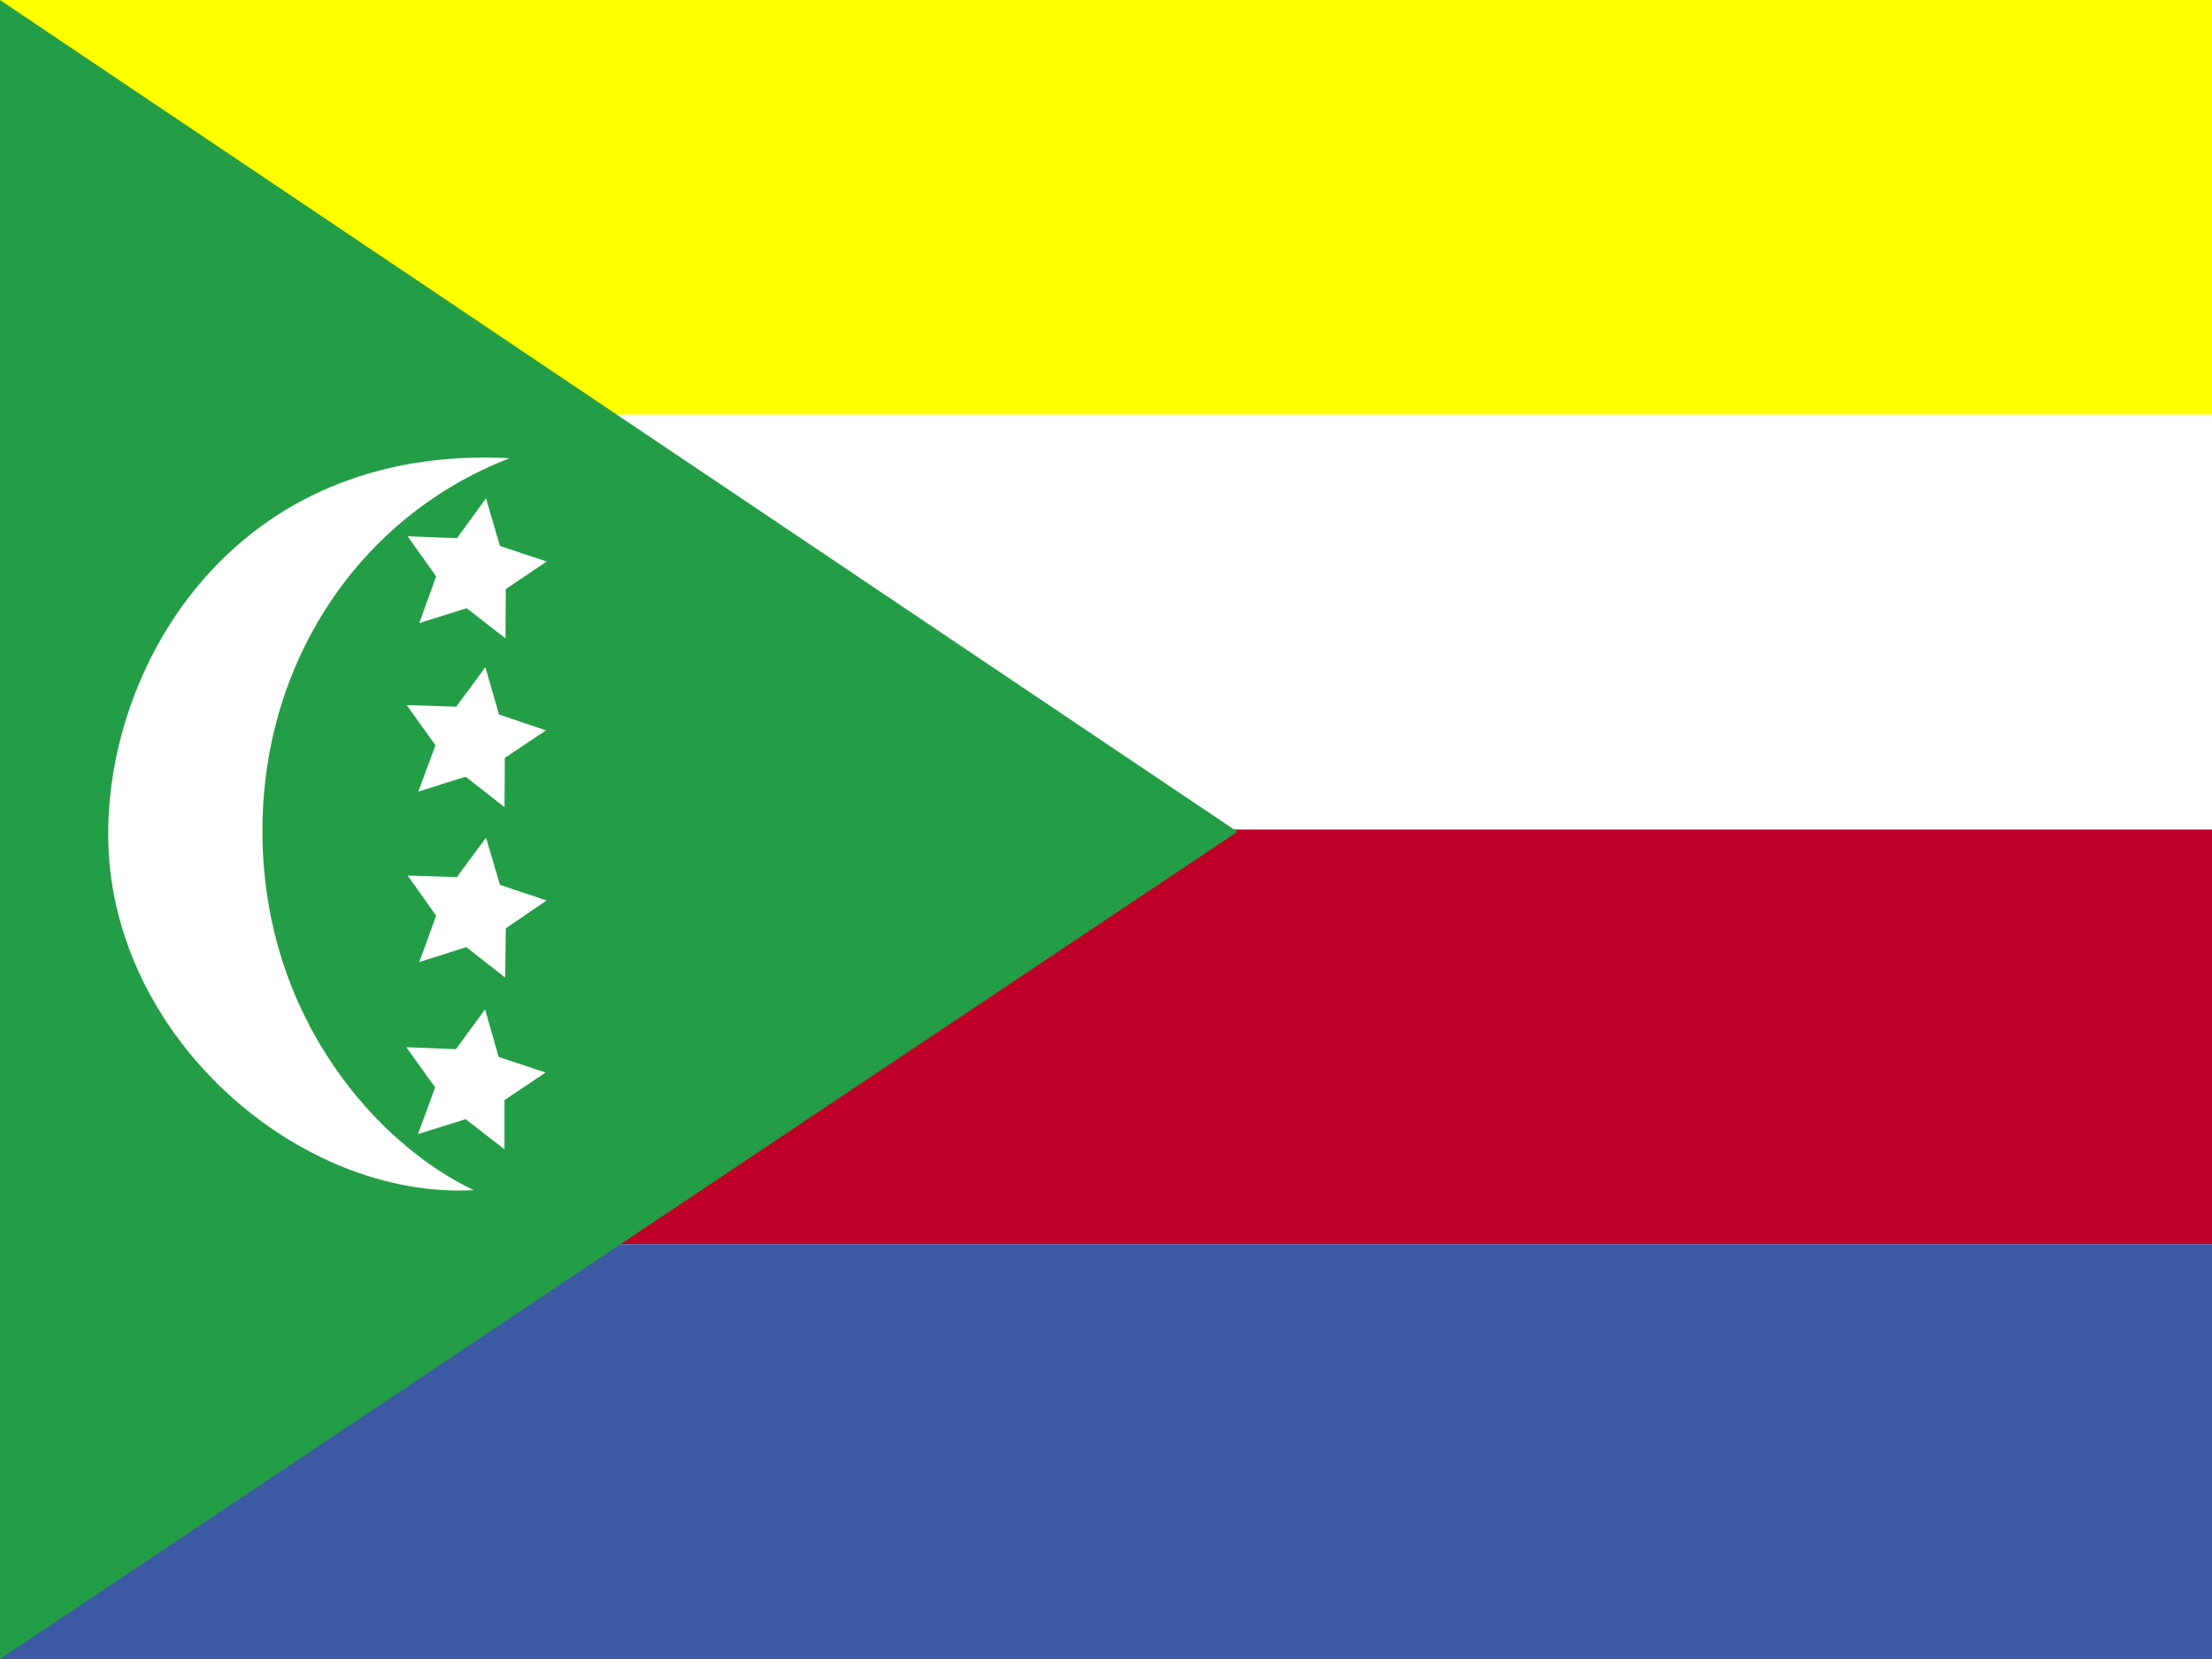
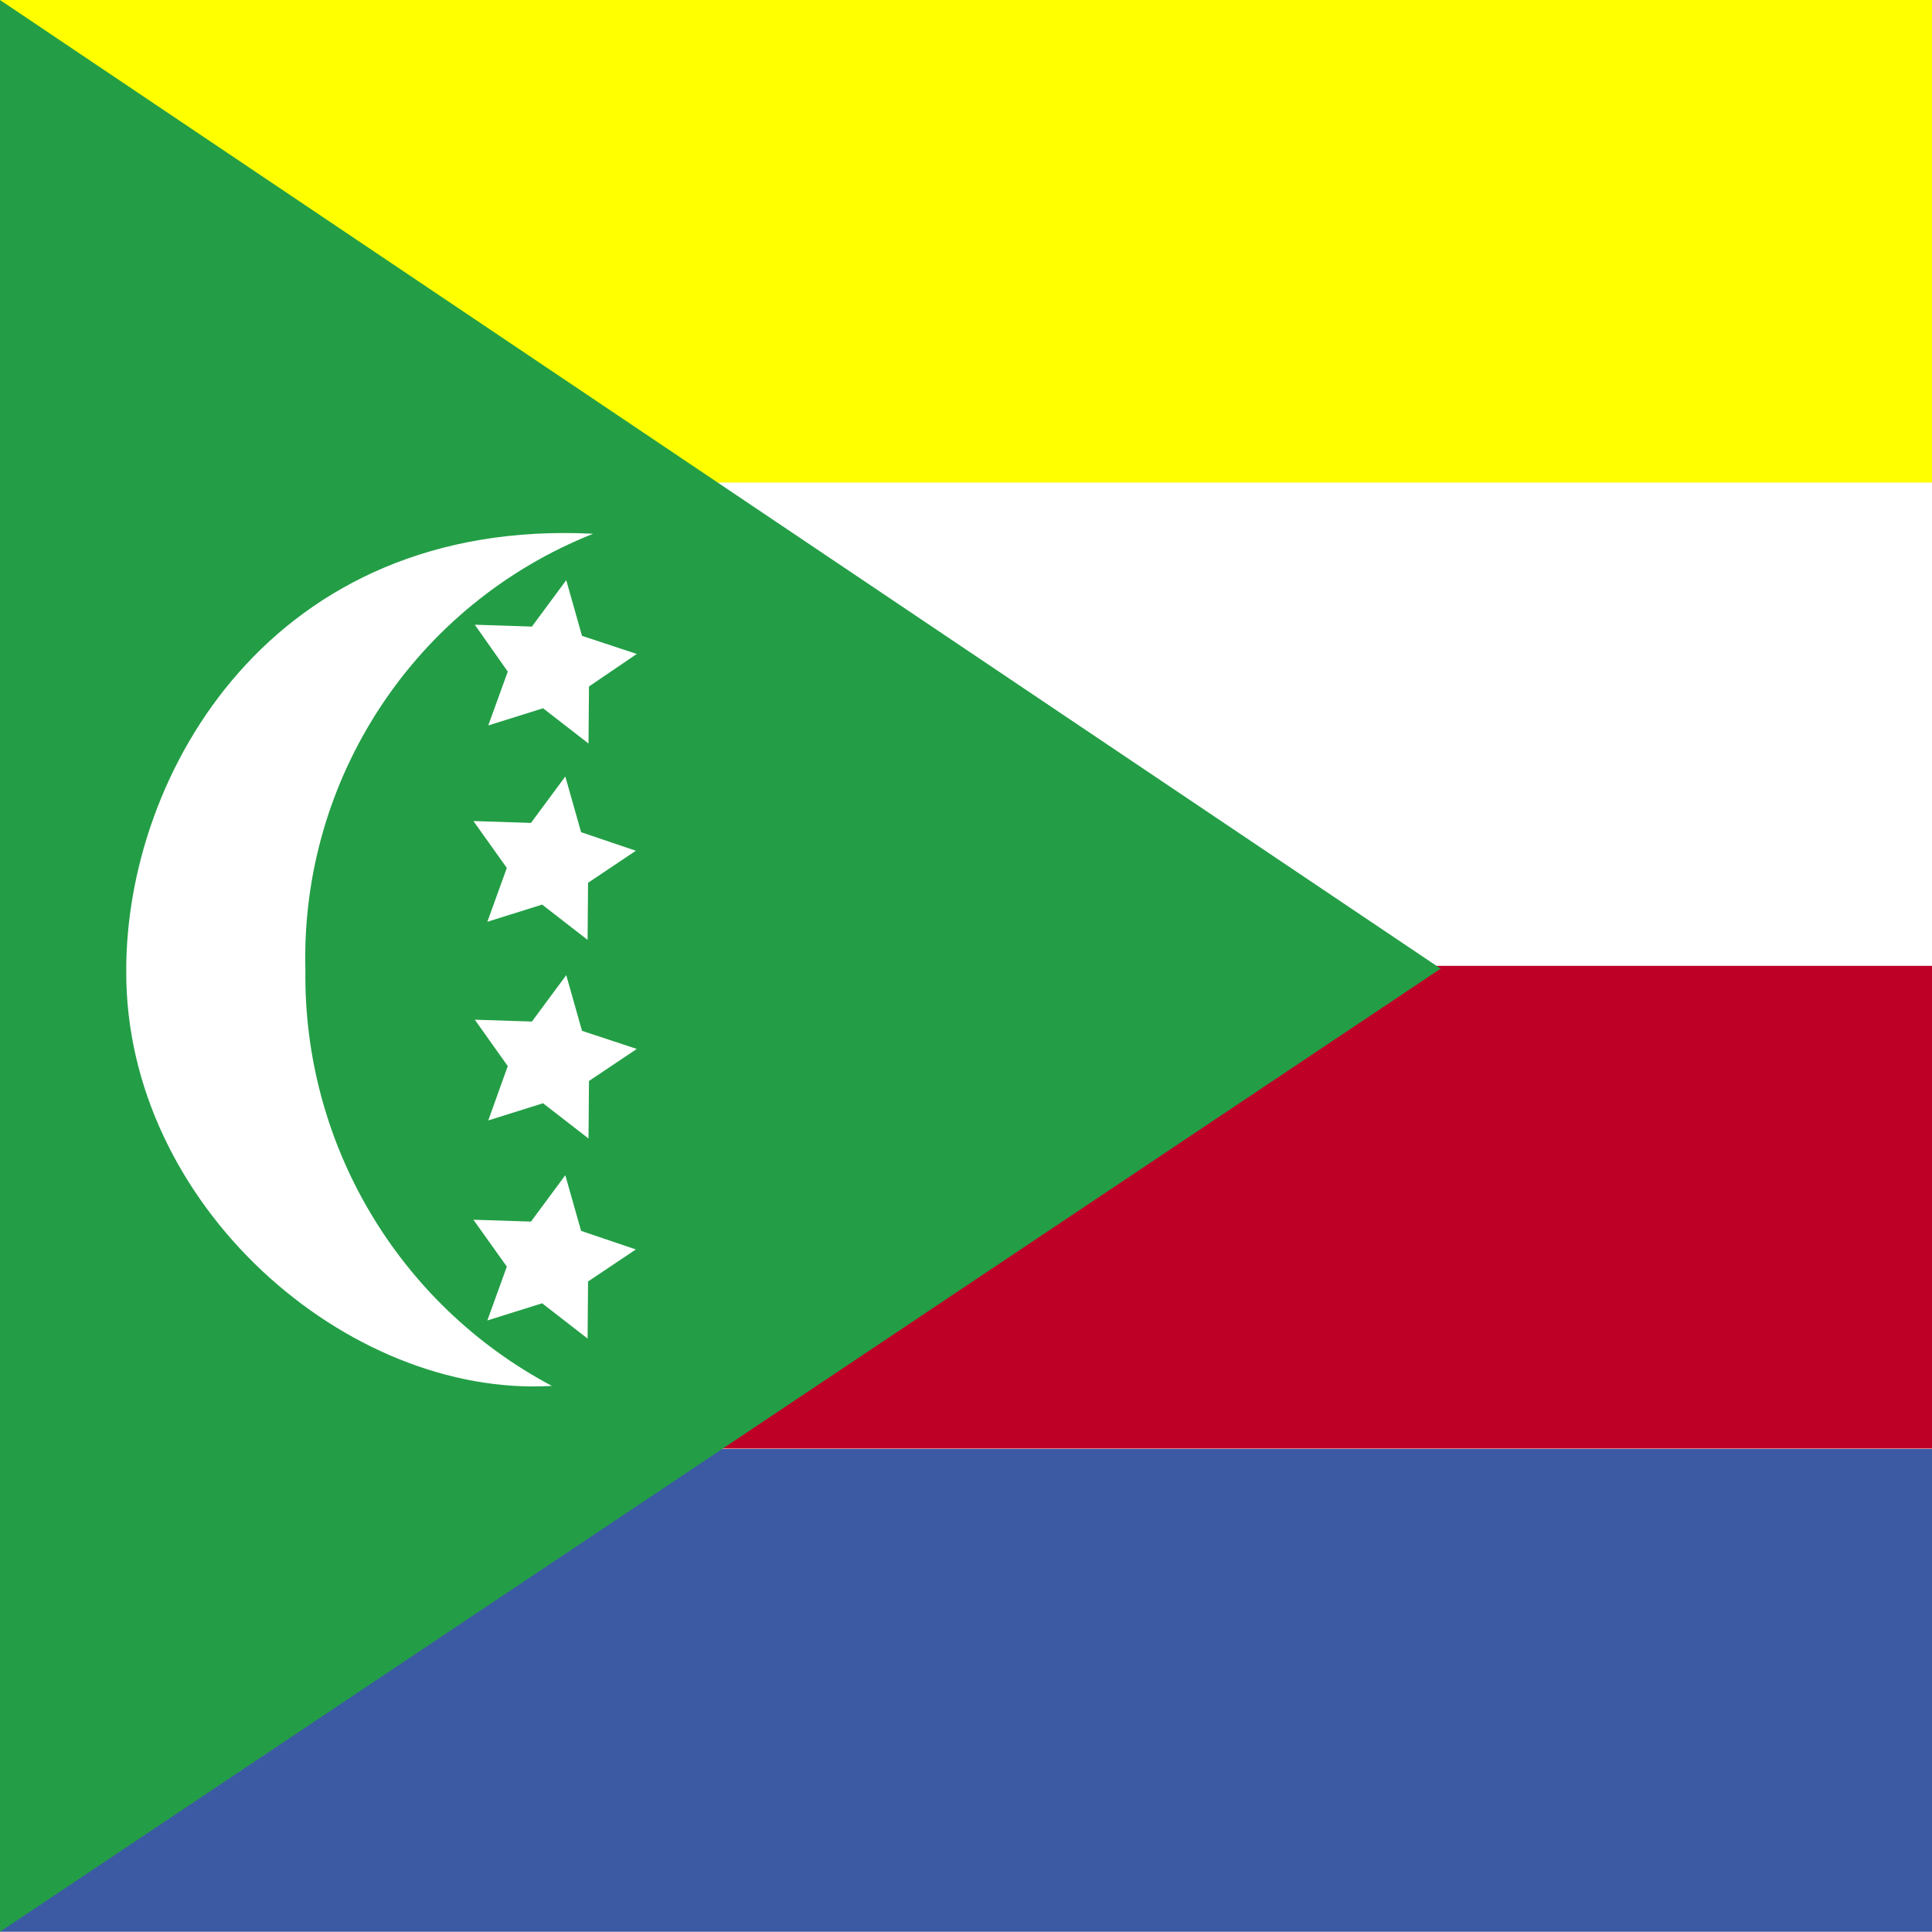
- <svg xmlns="http://www.w3.org/2000/svg" id="flag-icons-km" viewBox="0 0 640 480">
+ <svg xmlns="http://www.w3.org/2000/svg" id="flag-icons-km" viewBox="0 0 512 512">
  <defs>
    <clipPath id="km-a">
-       <path fill-opacity=".7" d="M0 0h682.7v512H0z" />
+       <path fill-opacity=".7" d="M0 0h416.3v416.3H0z" />
    </clipPath>
  </defs>
-   <g fill-rule="evenodd" clip-path="url(#km-a)" transform="scale(.9375)">
-     <path fill="#ff0" d="M0 0h768.8v128H0z" />
-     <path fill="#fff" d="M0 128h768.8v128H0z" />
-     <path fill="#be0027" d="M0 256h768.8v128H0z" />
-     <path fill="#3b5aa3" d="M0 384h768.8v128H0z" />
-     <path fill="#239e46" d="M0 0v512l381.9-255.3L0 0z" />
-     <path fill="#fff" d="M157.2 141.4c-85-4.3-123.9 63.5-123.8 115.9-.2 62 58.6 113 112.8 110C117 353.5 81.2 314.6 81 257c-.3-52.1 29.5-97.5 76.3-115.6z" />
-     <path fill="#fff" d="m156 197-12-9.3-14.6 4.6 5.2-14.4-8.8-12.4 15.2.6 9-12.3 4.3 14.7 14.4 4.8-12.6 8.5zm-.3 52.1-12-9.4-14.6 4.6 5.3-14.3-8.9-12.4 15.3.5 9-12.2 4.2 14.6 14.5 4.9-12.7 8.5zm.2 52.6-12-9.4-14.5 4.6 5.2-14.3-8.8-12.4 15.2.5 9-12.2 4.3 14.6 14.4 4.8-12.6 8.6zm-.2 53-12-9.3L129 350l5.3-14.4-8.9-12.4 15.3.6 9-12.3 4.2 14.7 14.5 4.8-12.7 8.5z" />
+   <g fill-rule="evenodd" clip-path="url(#km-a)" transform="scale(1.23)">
+     <path fill="#ff0" d="M0 0h625v104H0z" />
+     <path fill="#fff" d="M0 104h625v104.1H0z" />
+     <path fill="#be0027" d="M0 208.1h625v104H0z" />
+     <path fill="#3b5aa3" d="M0 312.2h625v104H0z" />
+     <path fill="#239e46" d="M0 0v416.2l310.4-207.5L0 0z" />
+     <path fill="#fff" d="M127.8 115c-69.2-3.5-100.7 51.6-100.6 94.2-.2 50.4 47.6 92 91.7 89.4A100 100 0 0 1 65.8 209a98.3 98.3 0 0 1 62-94z" />
+     <path fill="#fff" d="m126.8 160.2-9.8-7.6-11.8 3.7 4.2-11.6-7.1-10.1 12.3.4 7.4-10 3.4 12 11.8 3.9-10.3 7zm-.2 42.3-9.8-7.6-11.8 3.7 4.2-11.6-7.2-10.1 12.4.4 7.4-10 3.4 12 11.8 4-10.3 6.9zm.2 42.8-9.8-7.6-11.8 3.7 4.2-11.7-7.1-10 12.3.4 7.4-10 3.4 12 11.8 3.9-10.3 6.9zm-.2 43.1-9.8-7.6-11.8 3.7 4.2-11.6-7.2-10.1 12.4.4 7.4-10 3.4 12 11.8 4-10.3 6.9z" />
  </g>
</svg>
